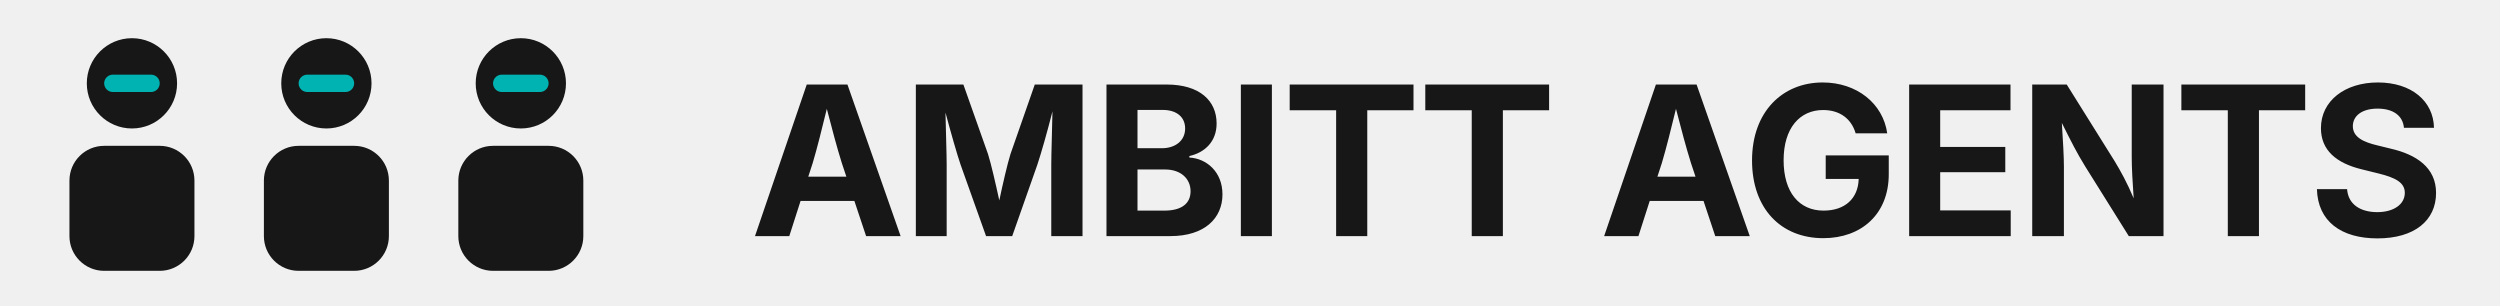
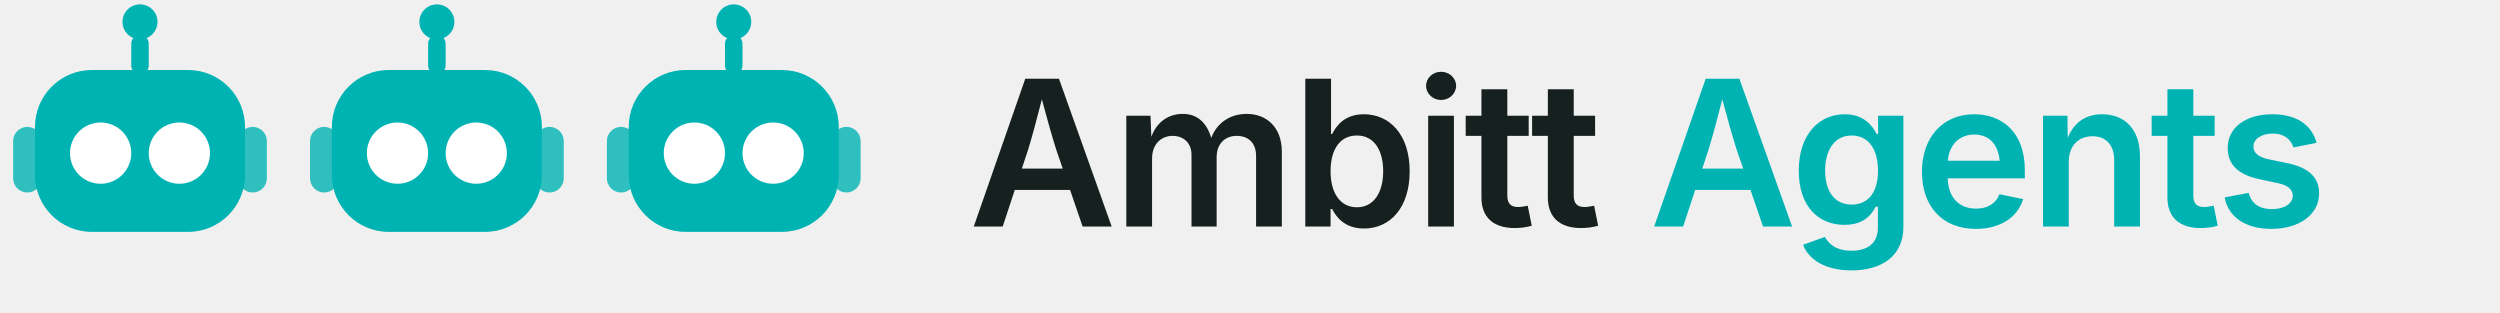
- <svg xmlns="http://www.w3.org/2000/svg" viewBox="0 0 360 44" width="360" height="44">
-   <defs>
-     <style>
-       @font-face { font-family: 'Geist'; font-style: normal; font-weight: 700; src: url('https://cdn.jsdelivr.net/npm/@fontsource/geist/files/geist-latin-700-normal.woff2') format('woff2'); font-display: swap; }
-     </style>
-     <g id="agent">
-       <rect x="-9" y="-2" width="18" height="18" rx="5" fill="#171717" />
-       <circle cx="0" cy="-11" r="6.5" fill="#171717" />
-       <rect x="-4" y="-12.25" width="8" height="2.5" rx="1.25" fill="#00b3b3" />
-     </g>
-   </defs>
-   <g transform="translate(47, 23)">
-     <use href="#agent" transform="translate(-28, 0)" />
-     <use href="#agent" />
-     <use href="#agent" transform="translate(28, 0)" />
+ <svg xmlns="http://www.w3.org/2000/svg" viewBox="0 0 320 40" width="320" height="40" role="img" aria-label="Ambitt Agents">
+   <g transform="translate(0,0) scale(0.28)">
+     <circle cx="64" cy="10" r="8" fill="#00b3b3" />
+     <rect x="60" y="16" width="8" height="18" rx="4" fill="#00b3b3" />
+     <rect x="6" y="58" width="13" height="30" rx="6.5" fill="#00b3b3" opacity="0.8" />
+     <rect x="109" y="58" width="13" height="30" rx="6.5" fill="#00b3b3" opacity="0.8" />
+     <rect x="16" y="32" width="96" height="74" rx="26" fill="#00b3b3" />
+     <circle cx="46" cy="70" r="14" fill="#ffffff" />
+     <circle cx="82" cy="70" r="14" fill="#ffffff" />
  </g>
-   <text x="108" y="34" font-family="Geist, 'Inter', system-ui, sans-serif" font-size="30" font-weight="700" letter-spacing="-0.5" fill="#171717">AMBITT AGENTS</text>
+   <g transform="translate(38,0) scale(0.28)">
+     <circle cx="64" cy="10" r="8" fill="#00b3b3" />
+     <rect x="60" y="16" width="8" height="18" rx="4" fill="#00b3b3" />
+     <rect x="6" y="58" width="13" height="30" rx="6.5" fill="#00b3b3" opacity="0.8" />
+     <rect x="109" y="58" width="13" height="30" rx="6.5" fill="#00b3b3" opacity="0.8" />
+     <rect x="16" y="32" width="96" height="74" rx="26" fill="#00b3b3" />
+     <circle cx="46" cy="70" r="14" fill="#ffffff" />
+     <circle cx="82" cy="70" r="14" fill="#ffffff" />
+   </g>
+   <g transform="translate(76,0) scale(0.28)">
+     <circle cx="64" cy="10" r="8" fill="#00b3b3" />
+     <rect x="60" y="16" width="8" height="18" rx="4" fill="#00b3b3" />
+     <rect x="6" y="58" width="13" height="30" rx="6.5" fill="#00b3b3" opacity="0.8" />
+     <rect x="109" y="58" width="13" height="30" rx="6.5" fill="#00b3b3" opacity="0.8" />
+     <rect x="16" y="32" width="96" height="74" rx="26" fill="#00b3b3" />
+     <circle cx="46" cy="70" r="14" fill="#ffffff" />
+     <circle cx="82" cy="70" r="14" fill="#ffffff" />
+   </g>
+   <text x="124" y="29" font-family="Geist, Inter, system-ui, sans-serif" font-size="26" font-weight="600" letter-spacing="-0.5" fill="#15201f">Ambitt <tspan fill="#00b3b3">Agents</tspan>
+   </text>
</svg>
